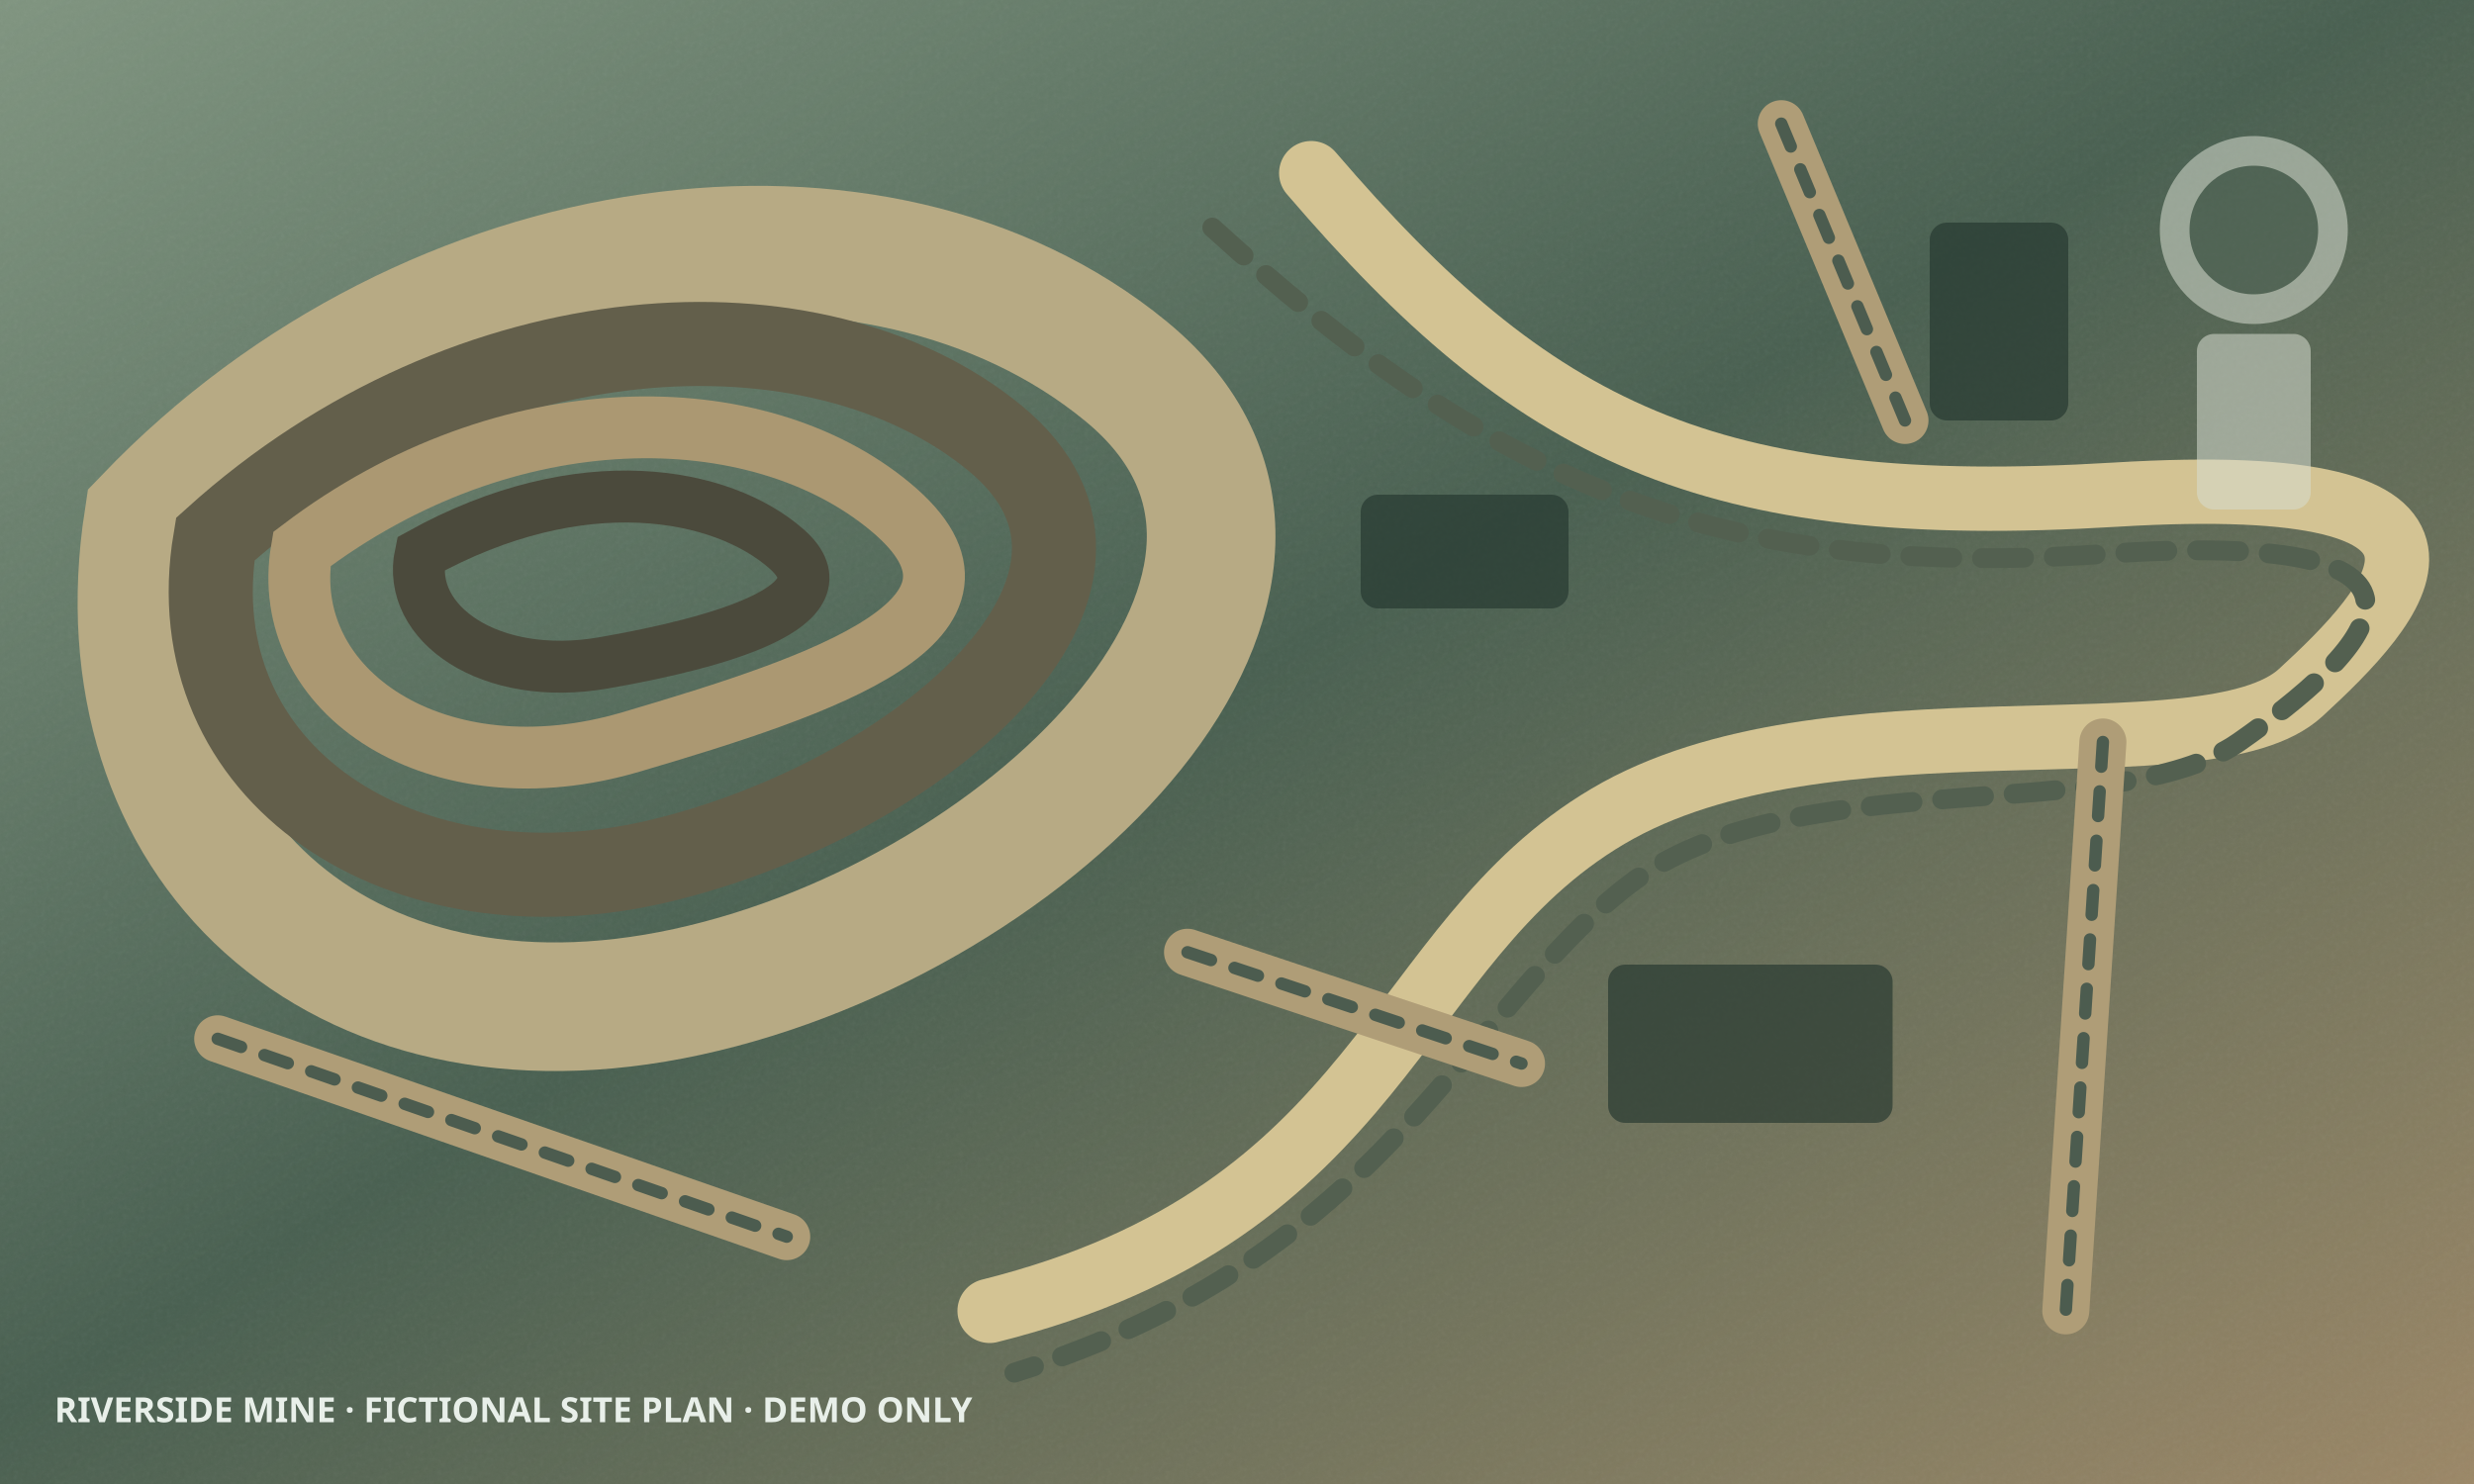
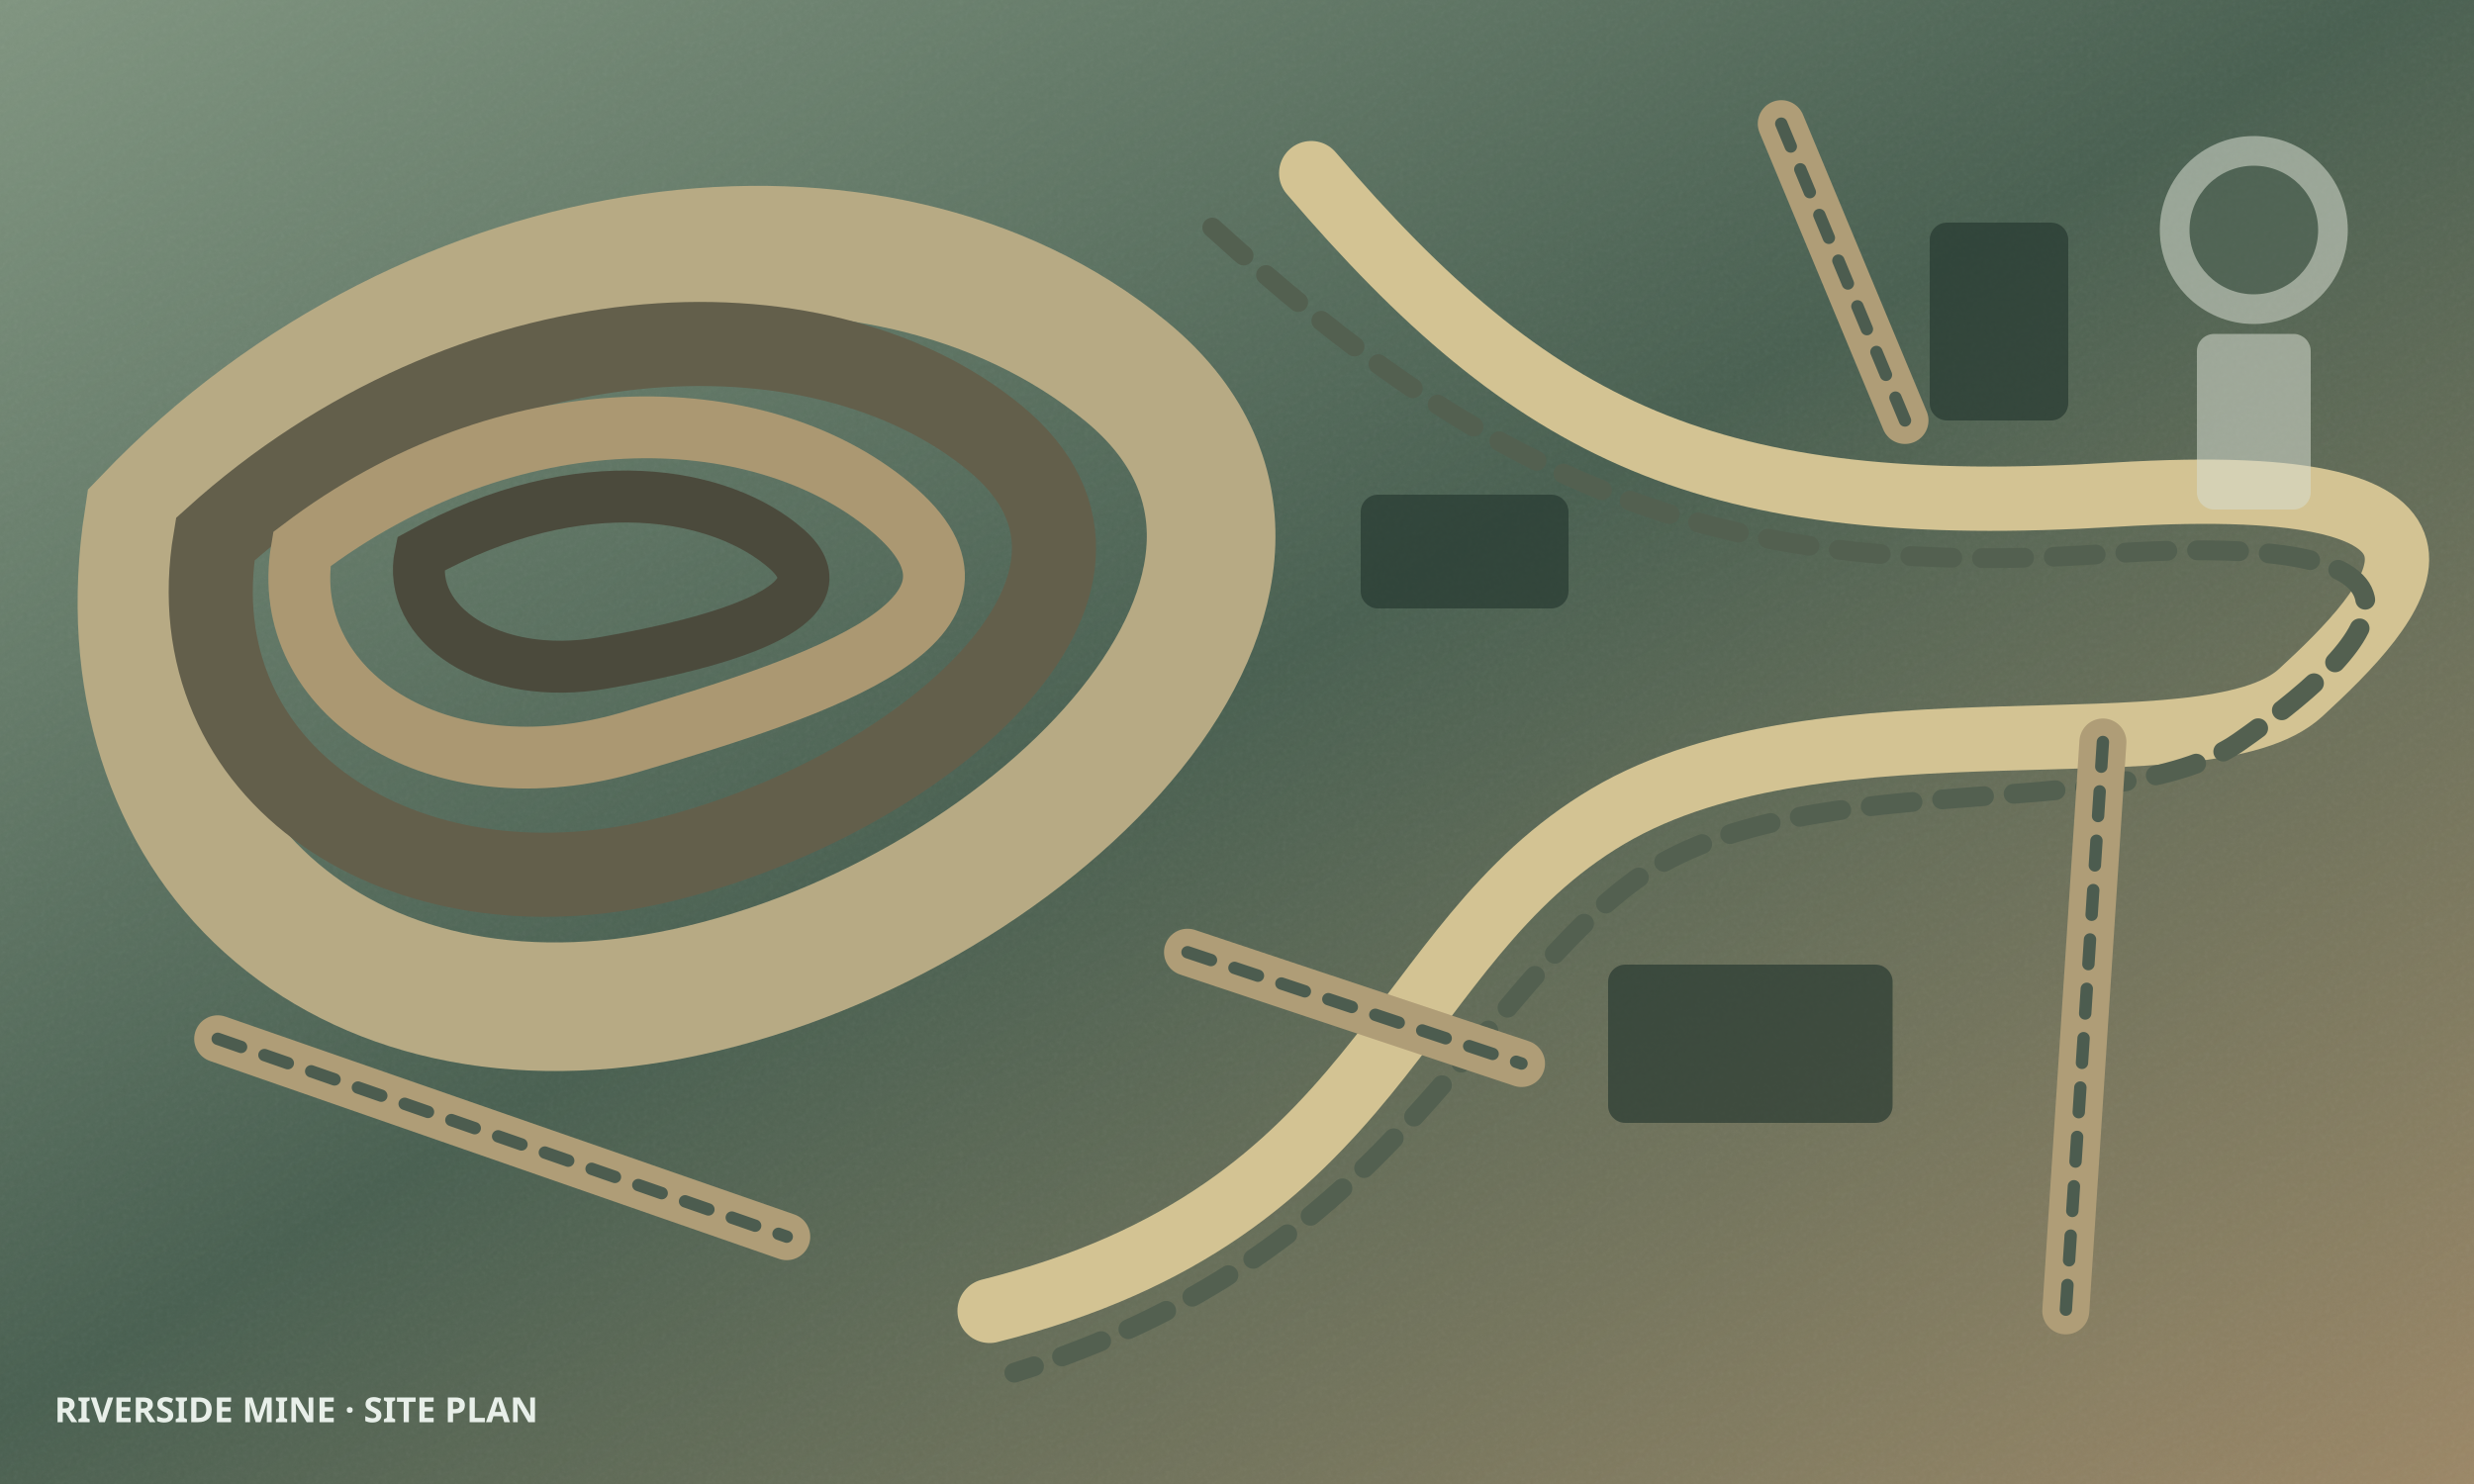
<svg xmlns="http://www.w3.org/2000/svg" width="1000" height="600" viewBox="0 0 1000 600" role="img" aria-labelledby="title desc">
  <defs>
    <linearGradient id="base" x1="0" y1="0" x2="1" y2="1">
      <stop offset="0" stop-color="#7f947f" />
      <stop offset=".48" stop-color="#485f50" />
      <stop offset="1" stop-color="#9b8766" />
    </linearGradient>
    <filter id="grain">
      <feTurbulence baseFrequency=".55" numOctaves="3" stitchTiles="stitch" type="fractalNoise" />
      <feColorMatrix type="saturate" values="0" />
      <feComponentTransfer>
        <feFuncA type="table" tableValues="0 .13" />
      </feComponentTransfer>
    </filter>
  </defs>
  <rect width="1000" height="600" fill="url(#base)" />
  <rect width="1000" height="600" filter="url(#grain)" opacity=".45" />
  <g fill="none" stroke-linecap="round">
    <path d="M60 210C175 90 355 68 455 150S420 370 278 401 40 340 60 210Z" stroke="#b7aa84" stroke-width="52" />
    <path d="M87 218C190 125 330 118 402 177S371 323 267 348 71 313 87 218Z" stroke="#635f4b" stroke-width="34" />
    <path d="M122 222C205 159 306 160 360 205S333 277 255 300 112 280 122 222Z" stroke="#ab9872" stroke-width="25" />
    <path d="M170 224C235 188 292 199 318 222S290 260 244 268 164 252 170 224Z" stroke="#4b4a3c" stroke-width="21" />
    <path d="M530 70C620 175 690 210 855 200S968 245 930 280 738 278 650 330 560 490 400 530" stroke="#d3c393" stroke-width="26" />
    <path d="M490 92C600 192 690 235 850 224S955 265 905 300 724 307 658 358 560 508 410 555" stroke="#536050" stroke-width="8" stroke-dasharray="17 12" />
    <path d="M720 50L770 170M850 300L835 530M480 385L615 430M88 420L318 500" stroke="#af9d77" stroke-width="19" />
    <path d="M720 50L770 170M850 300L835 530M480 385L615 430M88 420L318 500" stroke="#4c5c4f" stroke-width="5" stroke-dasharray="10 10" />
  </g>
  <g fill="#24352e" opacity=".65">
    <rect x="550" y="200" width="84" height="46" rx="7" />
    <rect x="650" y="390" width="115" height="64" rx="7" />
    <rect x="780" y="90" width="56" height="80" rx="7" />
  </g>
  <g fill="#d7ddcf" opacity=".55">
    <circle cx="911" cy="93" r="38" />
    <circle cx="911" cy="93" r="26" fill="#506456" />
    <rect x="888" y="135" width="46" height="71" rx="7" />
  </g>
-   <text x="22" y="575" fill="#e8efe9" font-family="system-ui, sans-serif" font-size="14" font-weight="700">RIVERSIDE MINE · FICTIONAL SITE PLAN · DEMO ONLY</text>
+   <text x="22" y="575" fill="#e8efe9" font-family="system-ui, sans-serif" font-size="14" font-weight="700">RIVERSIDE MINE · SITE PLAN</text>
</svg>
